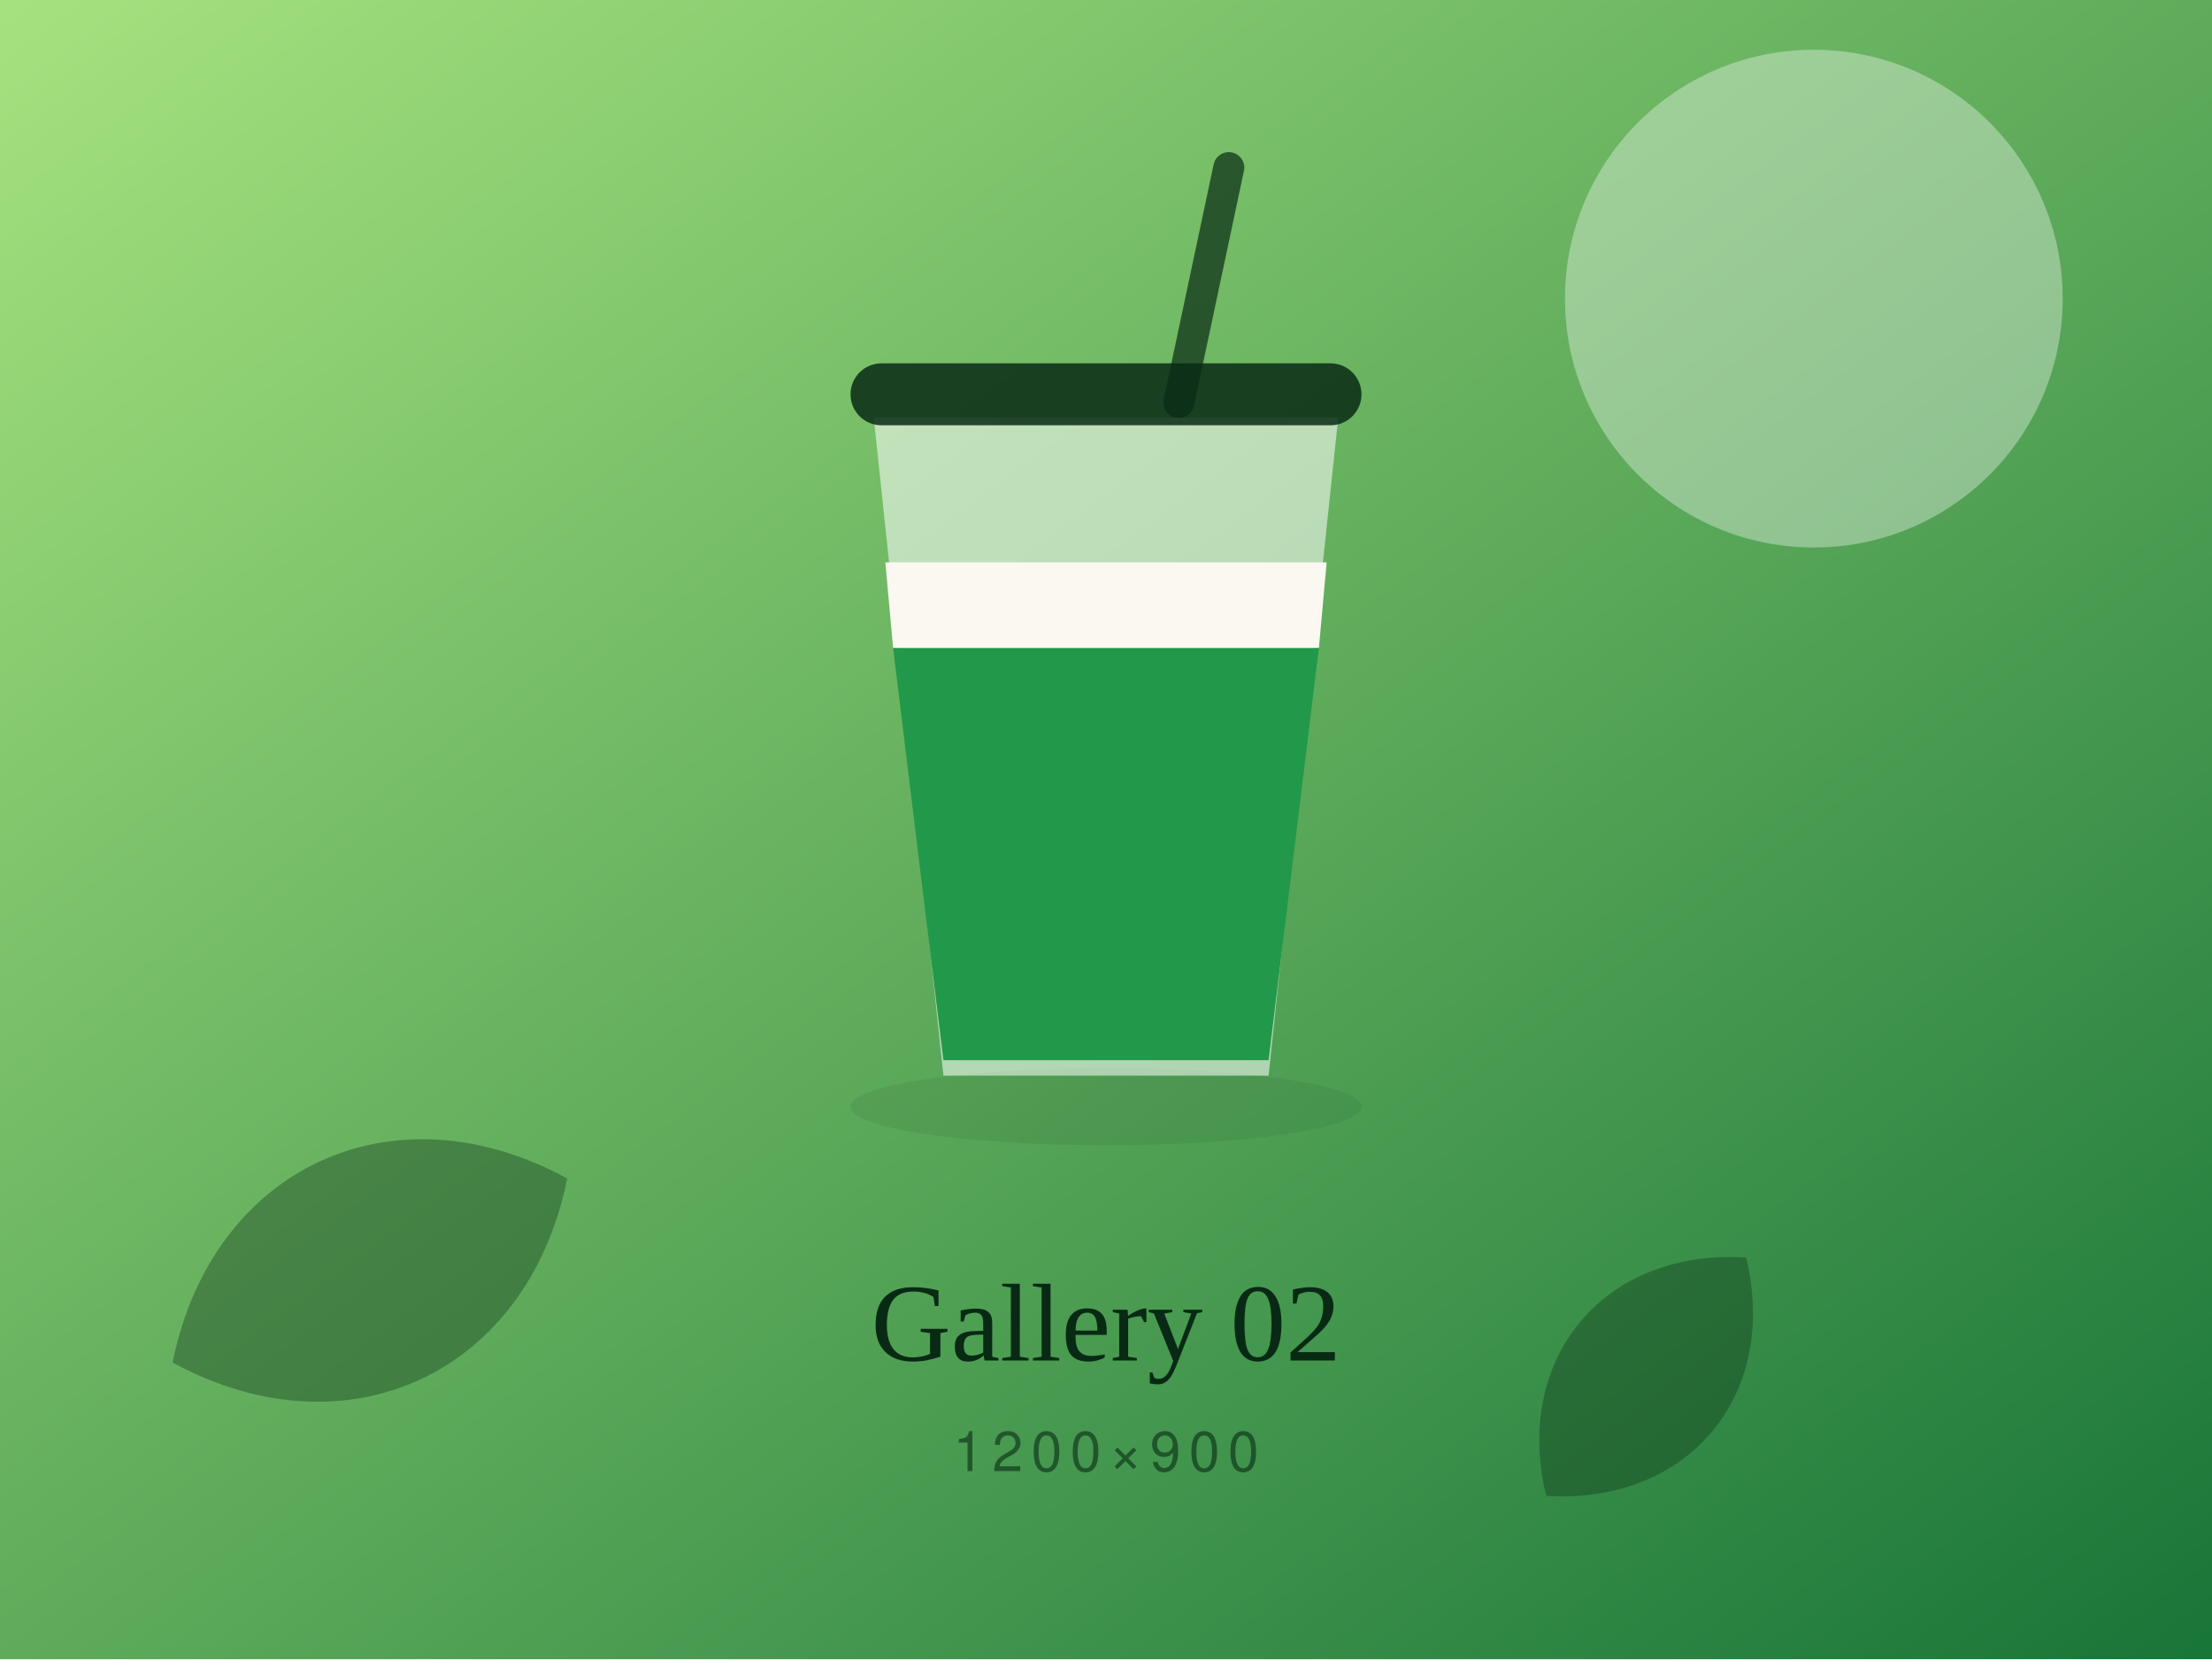
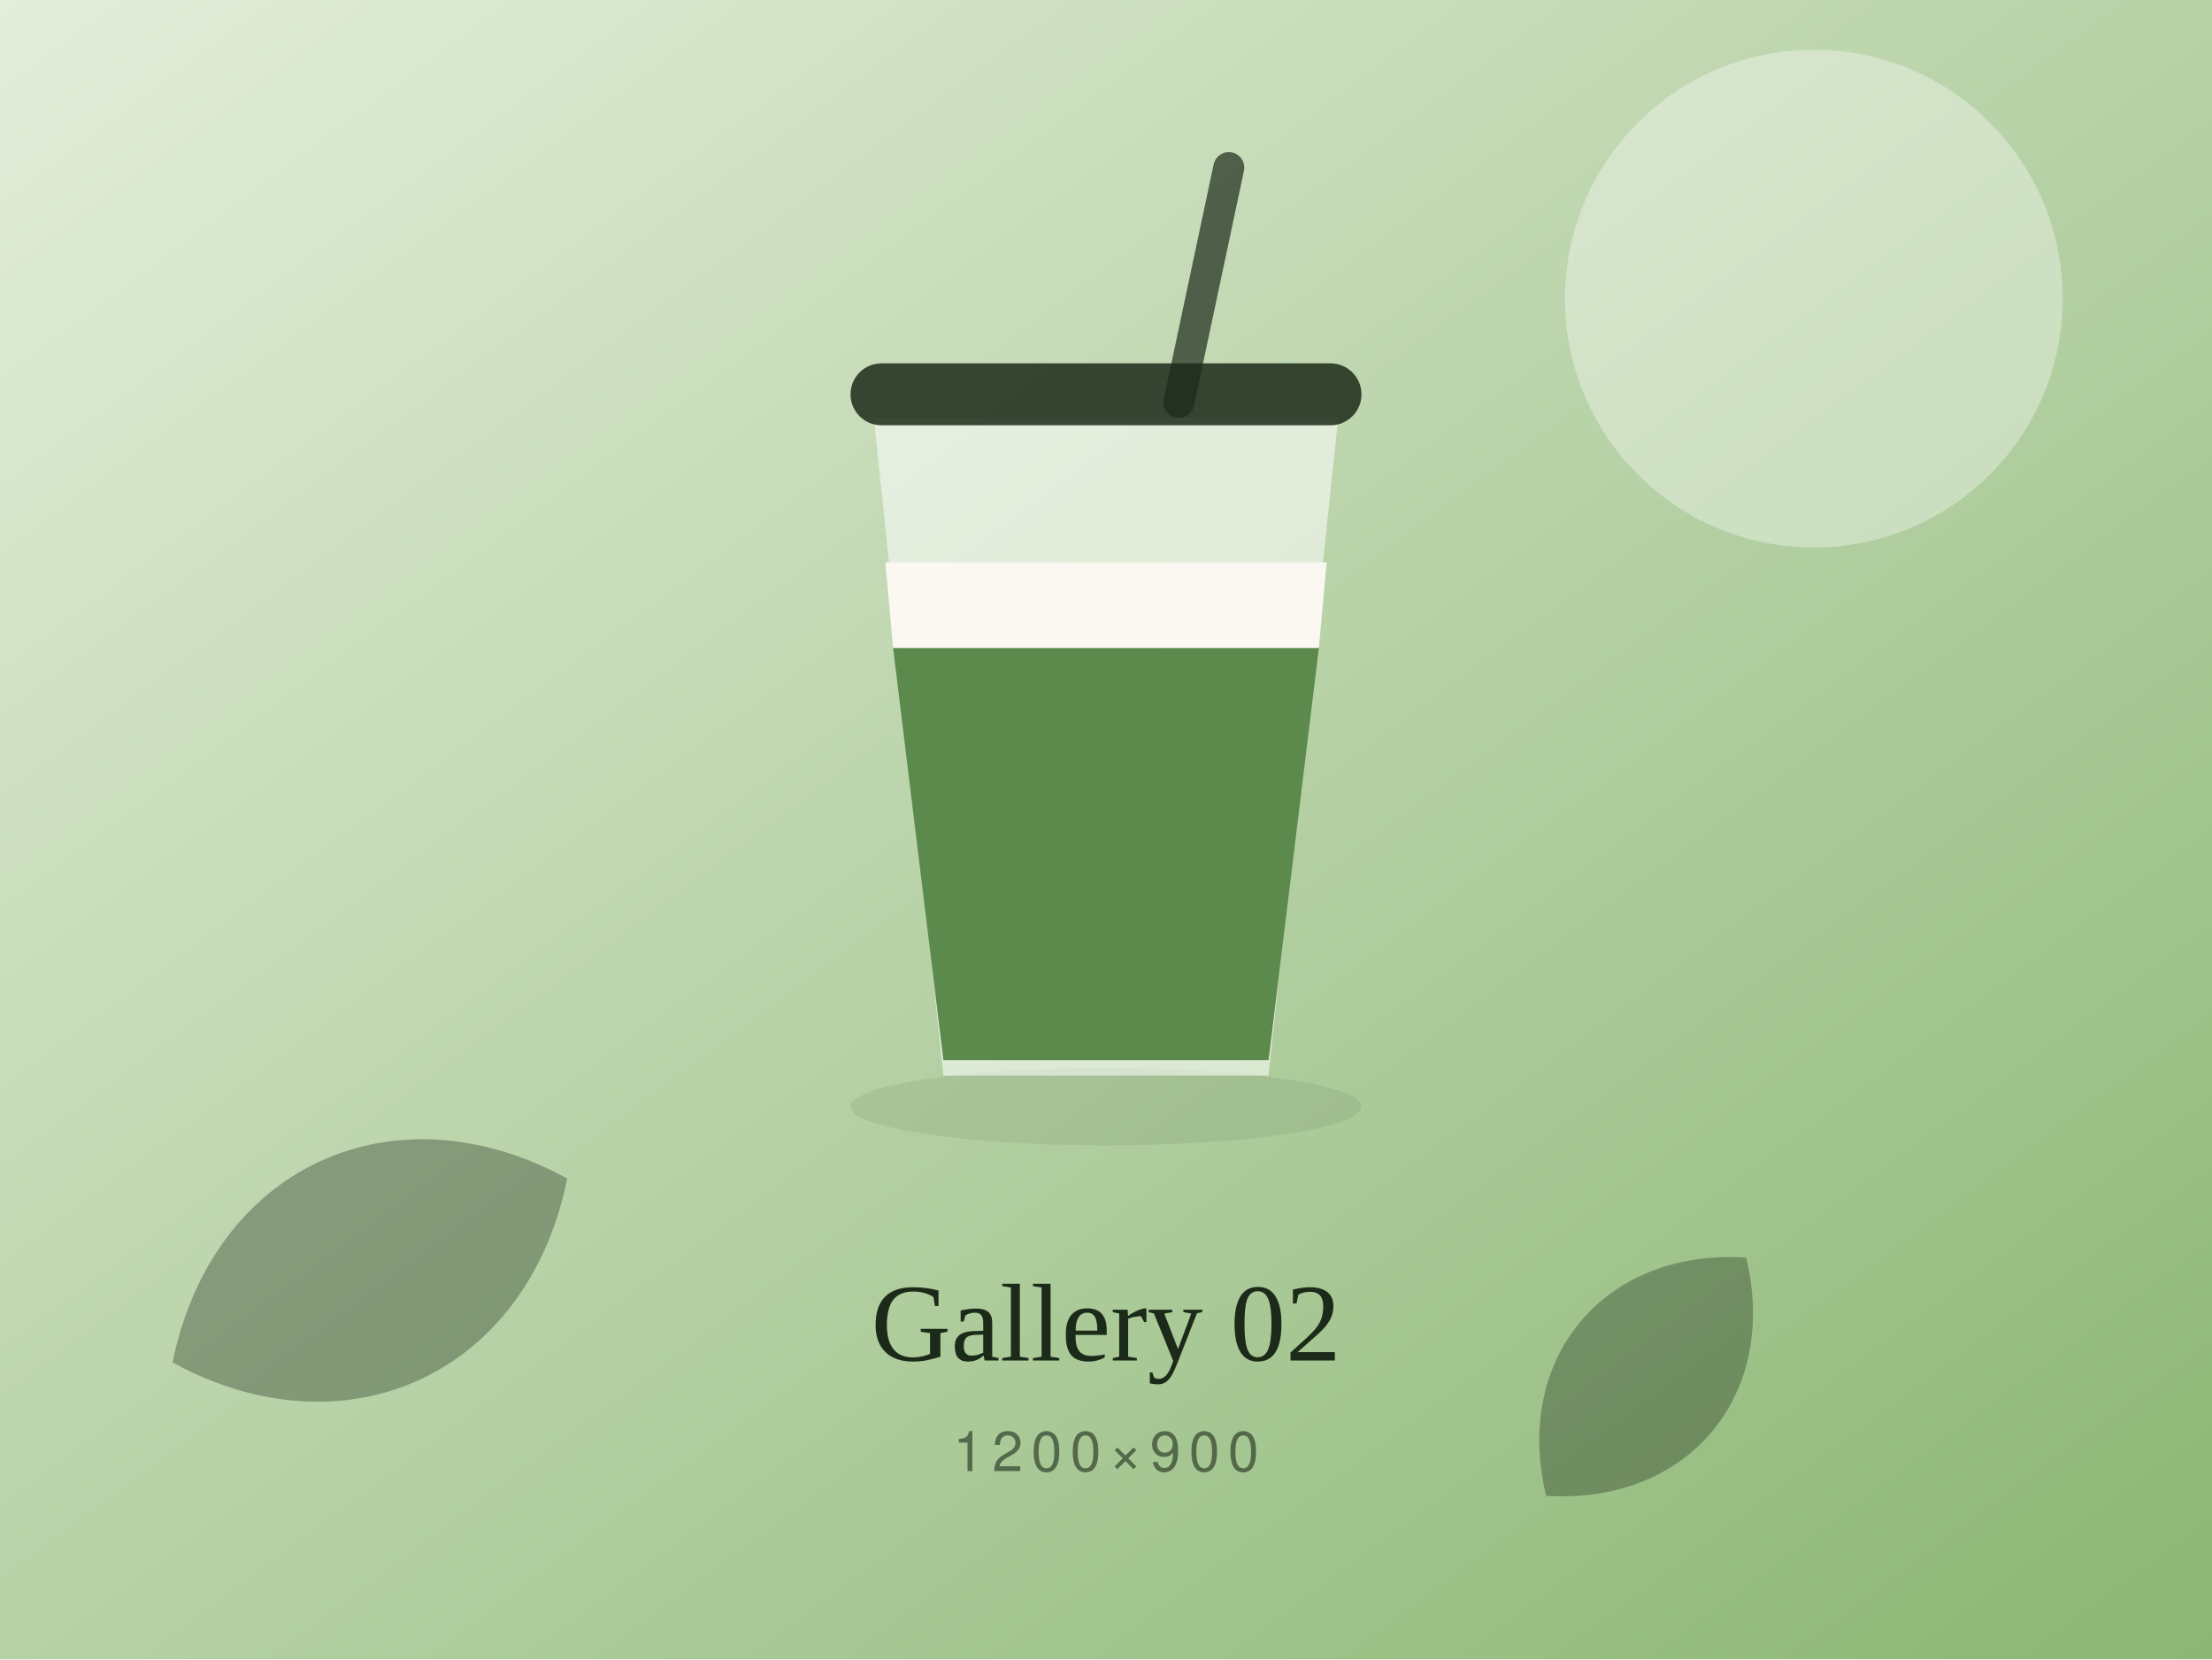
<svg xmlns="http://www.w3.org/2000/svg" width="1200" height="900" viewBox="0 0 1200 900" role="img" aria-label="Gallery 02">
  <defs>
    <linearGradient id="bg" x1="0" y1="0" x2="1" y2="1">
-       <stop offset="0" stop-color="#A6E27F" />
-       <stop offset="1" stop-color="#187538" />
+       <stop offset="0" stop-color="#E4EEDB" />
+       <stop offset="1" stop-color="#8BB673" />
    </linearGradient>
  </defs>
  <rect width="100%" height="100%" fill="url(#bg)" />
  <circle cx="984" cy="162" r="135" fill="#ffffff" opacity="0.35" />
-   <path transform="translate(96 738) rotate(-25) scale(2.1)" d="M0 0 C 30 -40, 80 -40, 110 0 C 80 40, 30 40, 0 0 Z M 0 0 L 110 0" fill="#082A14" stroke="#082A14" stroke-width="2" opacity="0.35" />
-   <path transform="translate(840 810) rotate(-50) scale(1.5)" d="M0 0 C 30 -40, 80 -40, 110 0 C 80 40, 30 40, 0 0 Z M 0 0 L 110 0" fill="#082A14" stroke="#082A14" stroke-width="2" opacity="0.35" />
+   <path transform="translate(96 738) rotate(-25) scale(2.1)" d="M0 0 C 30 -40, 80 -40, 110 0 C 80 40, 30 40, 0 0 Z M 0 0 L 110 0" fill="#1C2A19" stroke="#1C2A19" stroke-width="2" opacity="0.35" />
+   <path transform="translate(840 810) rotate(-50) scale(1.5)" d="M0 0 C 30 -40, 80 -40, 110 0 C 80 40, 30 40, 0 0 Z M 0 0 L 110 0" fill="#1C2A19" stroke="#1C2A19" stroke-width="2" opacity="0.35" />
  <g>
-     <ellipse cx="600" cy="600.3" rx="138.6" ry="21" fill="#082A14" opacity="0.08" />
+     <ellipse cx="600" cy="600.3" rx="138.6" ry="21" fill="#1C2A19" opacity="0.08" />
    <path d="M 474 226.5 L 726 226.5 L 688.2 583.5 L 511.8 583.5 Z" fill="#ffffff" opacity="0.55" />
-     <path d="M 484.5 351.45 L 715.5 351.45 L 688.2 575.1 L 511.8 575.1 Z" fill="#22984A" />
+     <path d="M 484.5 351.45 L 715.5 351.45 L 688.2 575.1 L 511.8 575.1 Z" fill="#5C8A4C" />
    <path d="M 480.3 305.04 L 719.7 305.04 L 715.5 351.45 L 484.5 351.45 Z" fill="#FBF8F1" />
-     <rect x="461.4" y="197.1" width="277.2" height="33.6" rx="16.8" fill="#082A14" opacity="0.85" />
-     <rect x="629.4" y="79.5" width="16.8" height="147" rx="8.4" fill="#082A14" opacity="0.7" transform="rotate(12 637.8 226.5)" />
+     <rect x="461.4" y="197.1" width="277.2" height="33.6" rx="16.8" fill="#1C2A19" opacity="0.85" />
+     <rect x="629.4" y="79.5" width="16.8" height="147" rx="8.4" fill="#1C2A19" opacity="0.7" transform="rotate(12 637.8 226.5)" />
  </g>
-   <text x="50%" y="738" text-anchor="middle" font-family="Georgia, 'Times New Roman', serif" font-size="60" fill="#082A14">Gallery 02</text>
-   <text x="50%" y="798" text-anchor="middle" font-family="Helvetica, Arial, sans-serif" font-size="30" letter-spacing="4.5" fill="#082A14" opacity="0.6">1200×900</text>
+   <text x="50%" y="738" text-anchor="middle" font-family="Georgia, 'Times New Roman', serif" font-size="60" fill="#1C2A19">Gallery 02</text>
+   <text x="50%" y="798" text-anchor="middle" font-family="Helvetica, Arial, sans-serif" font-size="30" letter-spacing="4.5" fill="#1C2A19" opacity="0.6">1200×900</text>
</svg>
